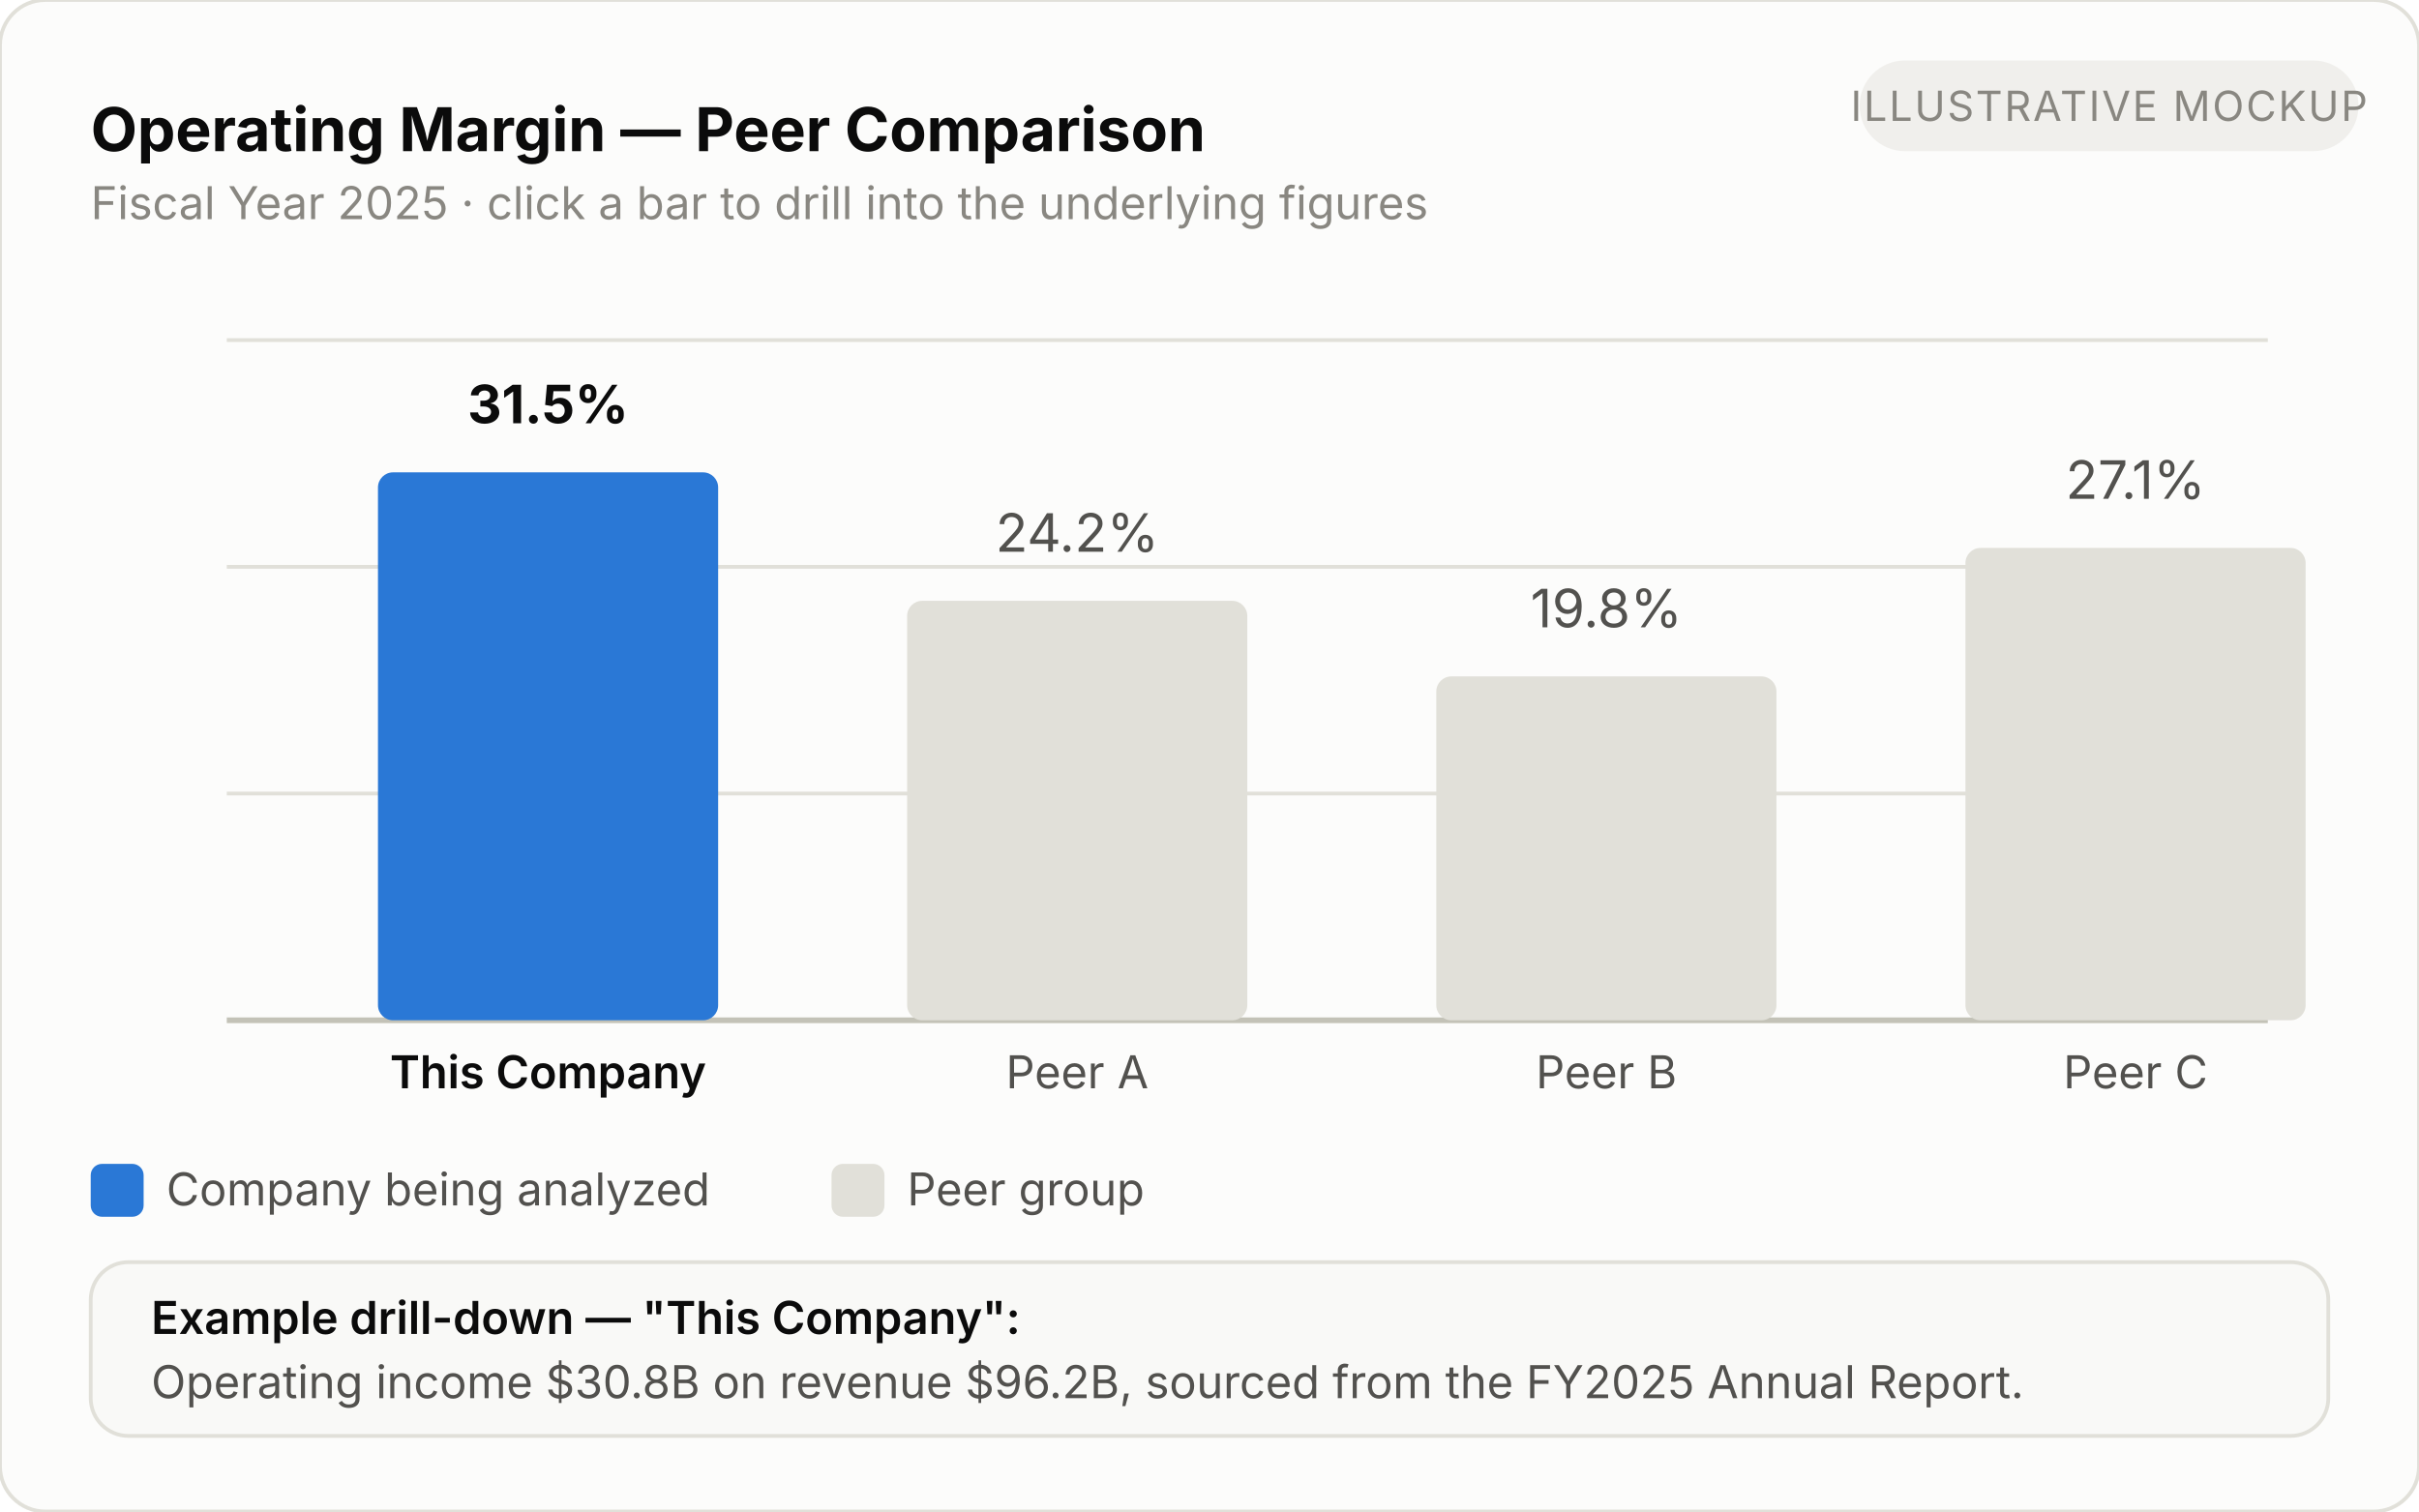
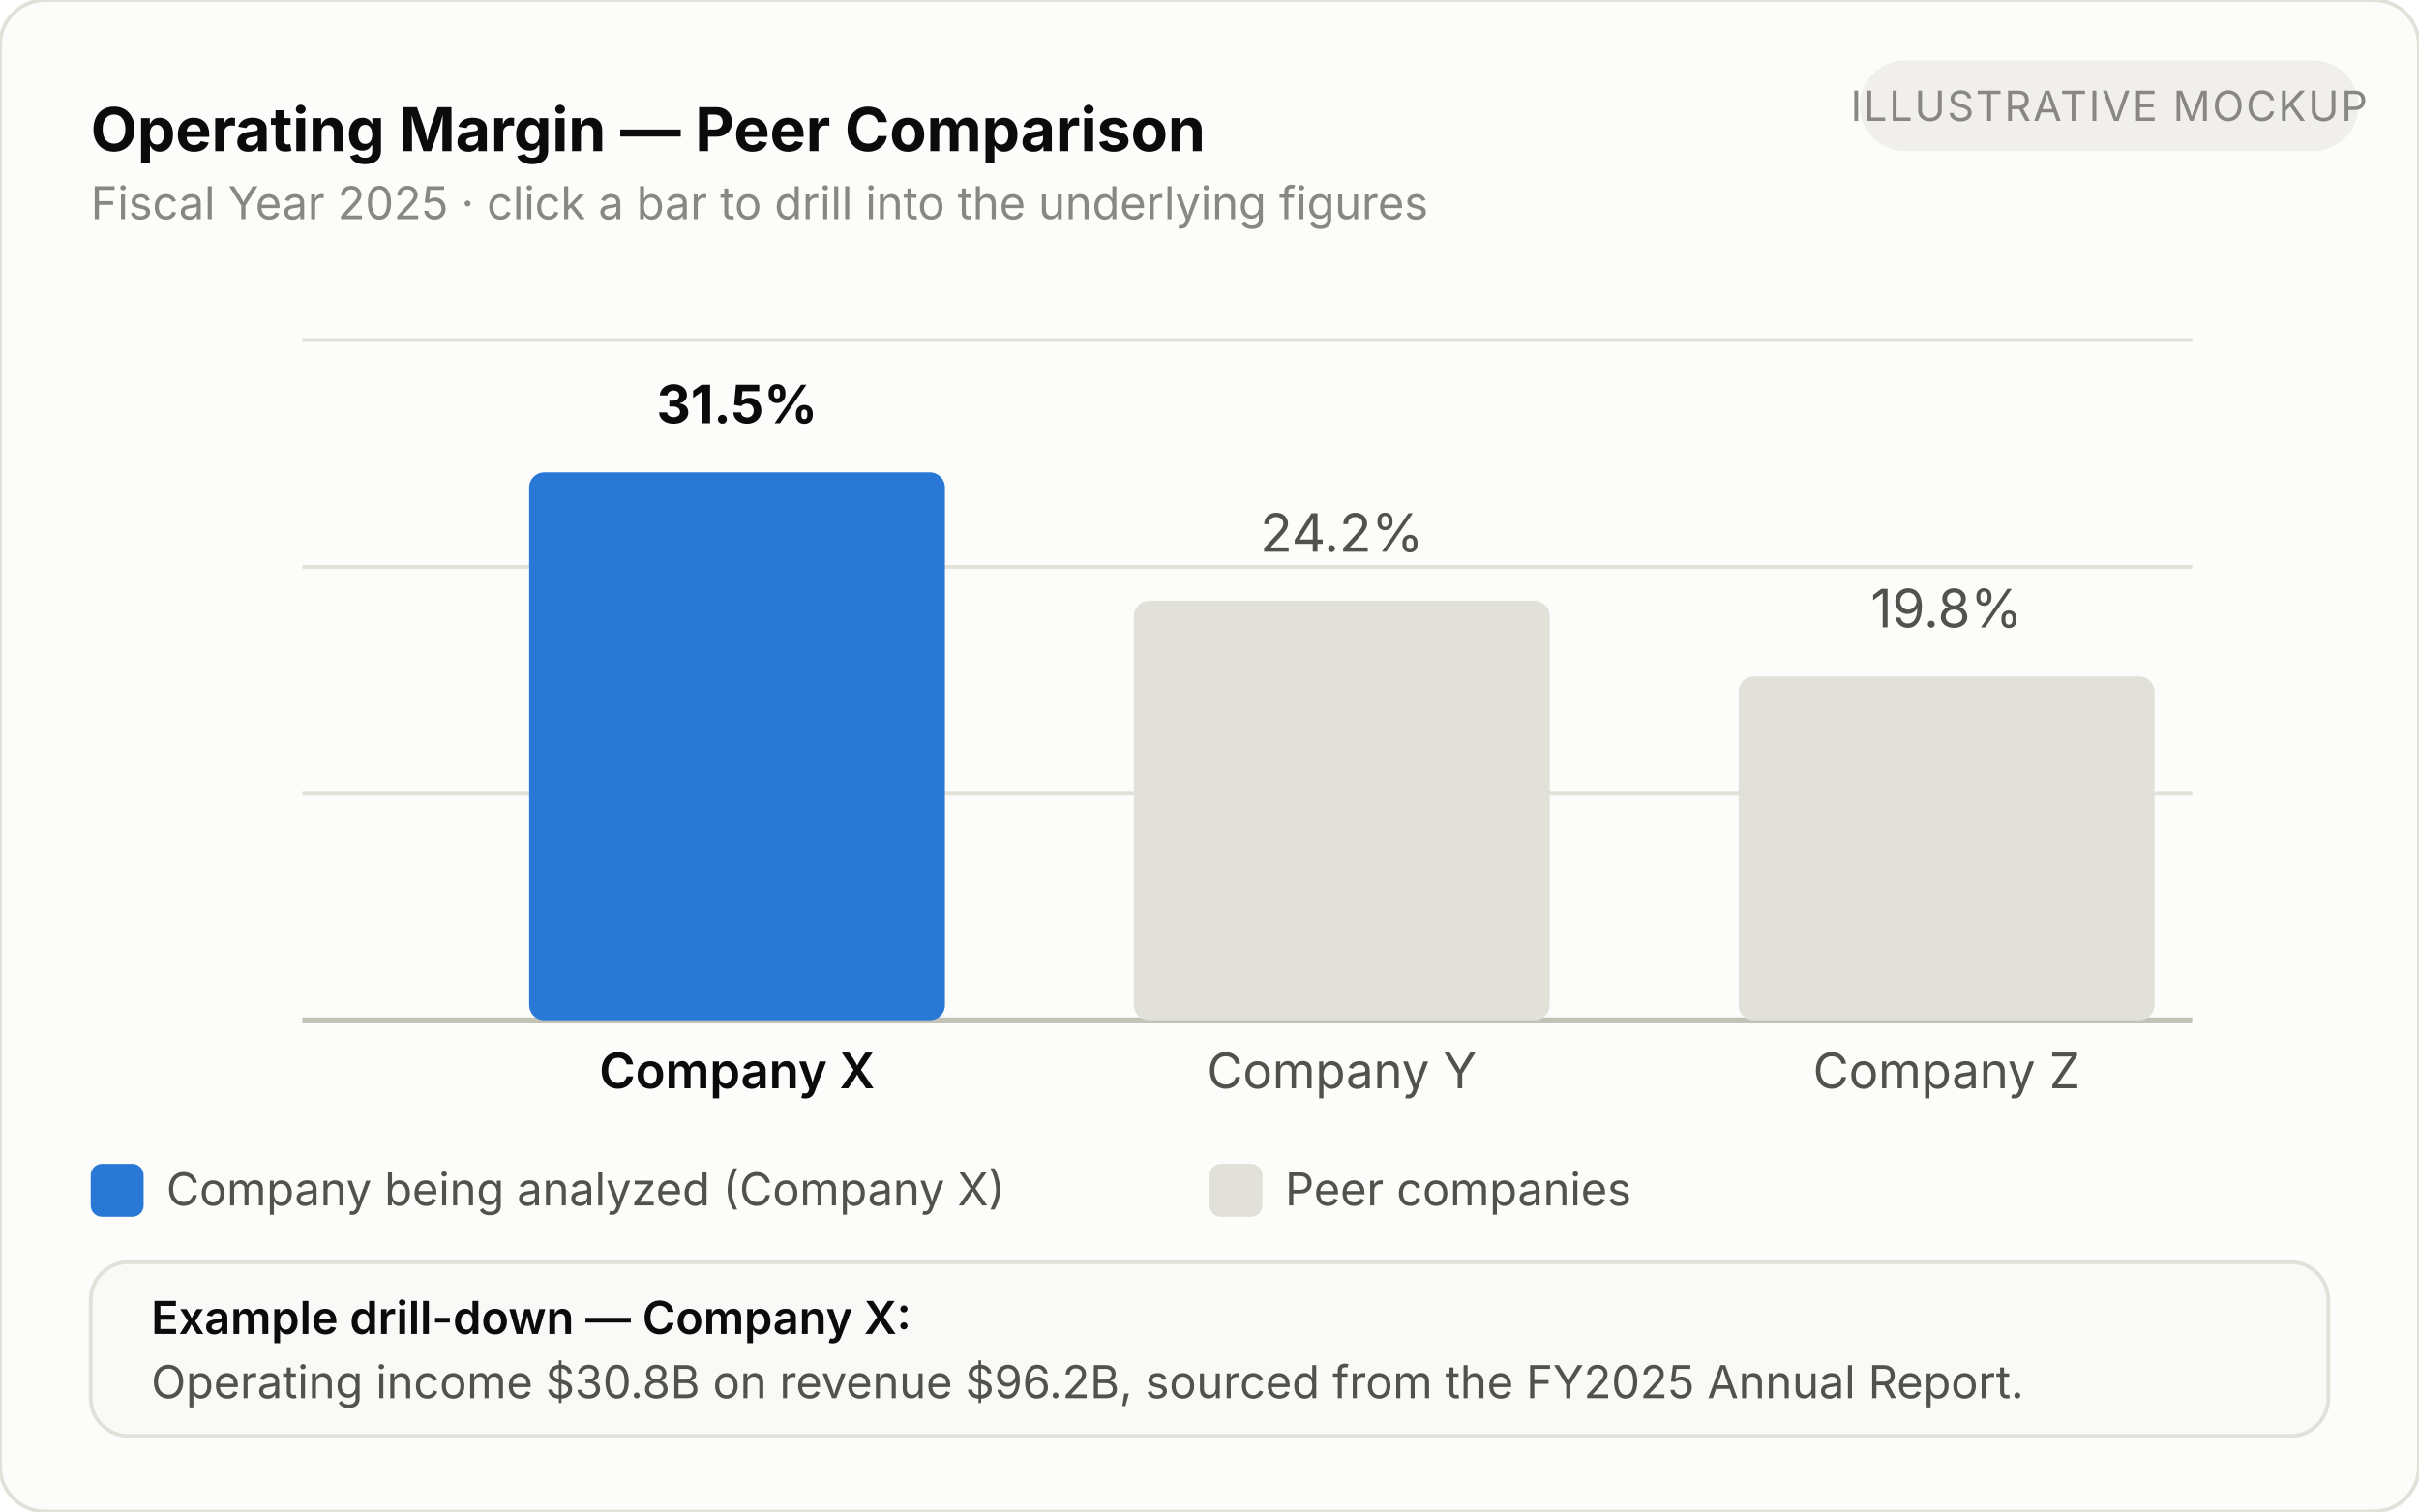
<svg xmlns="http://www.w3.org/2000/svg" viewBox="0 0 640 400" font-family="system-ui, -apple-system, 'Segoe UI', sans-serif">
  <rect x="0" y="0" width="640" height="400" rx="12" fill="#fcfcfb" stroke="#e1e0d9" stroke-width="1" />
  <rect x="492" y="16" width="132" height="24" rx="12" fill="#f0efec" />
  <text x="558" y="32" text-anchor="middle" font-size="11" letter-spacing="0.5" fill="#898781">ILLUSTRATIVE MOCKUP</text>
  <text x="24" y="40" font-size="16" font-weight="700" fill="#0b0b0b">Operating Margin — Peer Comparison</text>
  <text x="24" y="58" font-size="12" fill="#898781">Fiscal Year 2025 · click a bar to drill into the underlying figures</text>
-   <line x1="60" y1="90" x2="600" y2="90" stroke="#e1e0d9" stroke-width="1" />
-   <line x1="60" y1="150" x2="600" y2="150" stroke="#e1e0d9" stroke-width="1" />
-   <line x1="60" y1="210" x2="600" y2="210" stroke="#e1e0d9" stroke-width="1" />
-   <line x1="60" y1="270" x2="600" y2="270" stroke="#c3c2b7" stroke-width="1.5" />
-   <rect x="100" y="125" width="90" height="145" rx="4" fill="#2a78d6" />
-   <text x="145" y="112" text-anchor="middle" font-size="14" font-weight="700" fill="#0b0b0b">31.5%</text>
-   <text x="145" y="288" text-anchor="middle" font-size="12" font-weight="600" fill="#0b0b0b">This Company</text>
-   <rect x="240" y="159" width="90" height="111" rx="4" fill="#e1e0d9" />
-   <text x="285" y="146" text-anchor="middle" font-size="14" fill="#52514e">24.2%</text>
-   <text x="285" y="288" text-anchor="middle" font-size="12" fill="#52514e">Peer A</text>
-   <rect x="380" y="179" width="90" height="91" rx="4" fill="#e1e0d9" />
-   <text x="425" y="166" text-anchor="middle" font-size="14" fill="#52514e">19.8%</text>
-   <text x="425" y="288" text-anchor="middle" font-size="12" fill="#52514e">Peer B</text>
-   <rect x="520" y="145" width="90" height="125" rx="4" fill="#e1e0d9" />
-   <text x="565" y="132" text-anchor="middle" font-size="14" fill="#52514e">27.1%</text>
-   <text x="565" y="288" text-anchor="middle" font-size="12" fill="#52514e">Peer C</text>
+   <line x1="80" y1="90" x2="580" y2="90" stroke="#e1e0d9" stroke-width="1" />
+   <line x1="80" y1="150" x2="580" y2="150" stroke="#e1e0d9" stroke-width="1" />
+   <line x1="80" y1="210" x2="580" y2="210" stroke="#e1e0d9" stroke-width="1" />
+   <line x1="80" y1="270" x2="580" y2="270" stroke="#c3c2b7" stroke-width="1.5" />
+   <rect x="140" y="125" width="110" height="145" rx="4" fill="#2a78d6" />
+   <text x="195" y="112" text-anchor="middle" font-size="14" font-weight="700" fill="#0b0b0b">31.5%</text>
+   <text x="195" y="288" text-anchor="middle" font-size="13" font-weight="600" fill="#0b0b0b">Company X</text>
+   <rect x="300" y="159" width="110" height="111" rx="4" fill="#e1e0d9" />
+   <text x="355" y="146" text-anchor="middle" font-size="14" fill="#52514e">24.2%</text>
+   <text x="355" y="288" text-anchor="middle" font-size="13" fill="#52514e">Company Y</text>
+   <rect x="460" y="179" width="110" height="91" rx="4" fill="#e1e0d9" />
+   <text x="515" y="166" text-anchor="middle" font-size="14" fill="#52514e">19.8%</text>
+   <text x="515" y="288" text-anchor="middle" font-size="13" fill="#52514e">Company Z</text>
  <rect x="24" y="308" width="14" height="14" rx="3" fill="#2a78d6" />
-   <text x="44" y="319" font-size="12" fill="#52514e">Company being analyzed</text>
-   <rect x="220" y="308" width="14" height="14" rx="3" fill="#e1e0d9" />
-   <text x="240" y="319" font-size="12" fill="#52514e">Peer group</text>
+   <text x="44" y="319" font-size="12" fill="#52514e">Company being analyzed (Company X)</text>
+   <rect x="320" y="308" width="14" height="14" rx="3" fill="#e1e0d9" />
+   <text x="340" y="319" font-size="12" fill="#52514e">Peer companies</text>
  <rect x="24" y="334" width="592" height="46" rx="10" fill="#f9f9f7" stroke="#e1e0d9" stroke-width="1" />
-   <text x="40" y="353" font-size="12" font-weight="600" fill="#0b0b0b">Example drill-down — "This Company":</text>
+   <text x="40" y="353" font-size="12" font-weight="600" fill="#0b0b0b">Example drill-down — Company X:</text>
  <text x="40" y="370" font-size="12" fill="#52514e">Operating income $30.8B on revenue $96.2B, sourced from the FY2025 Annual Report.</text>
</svg>
